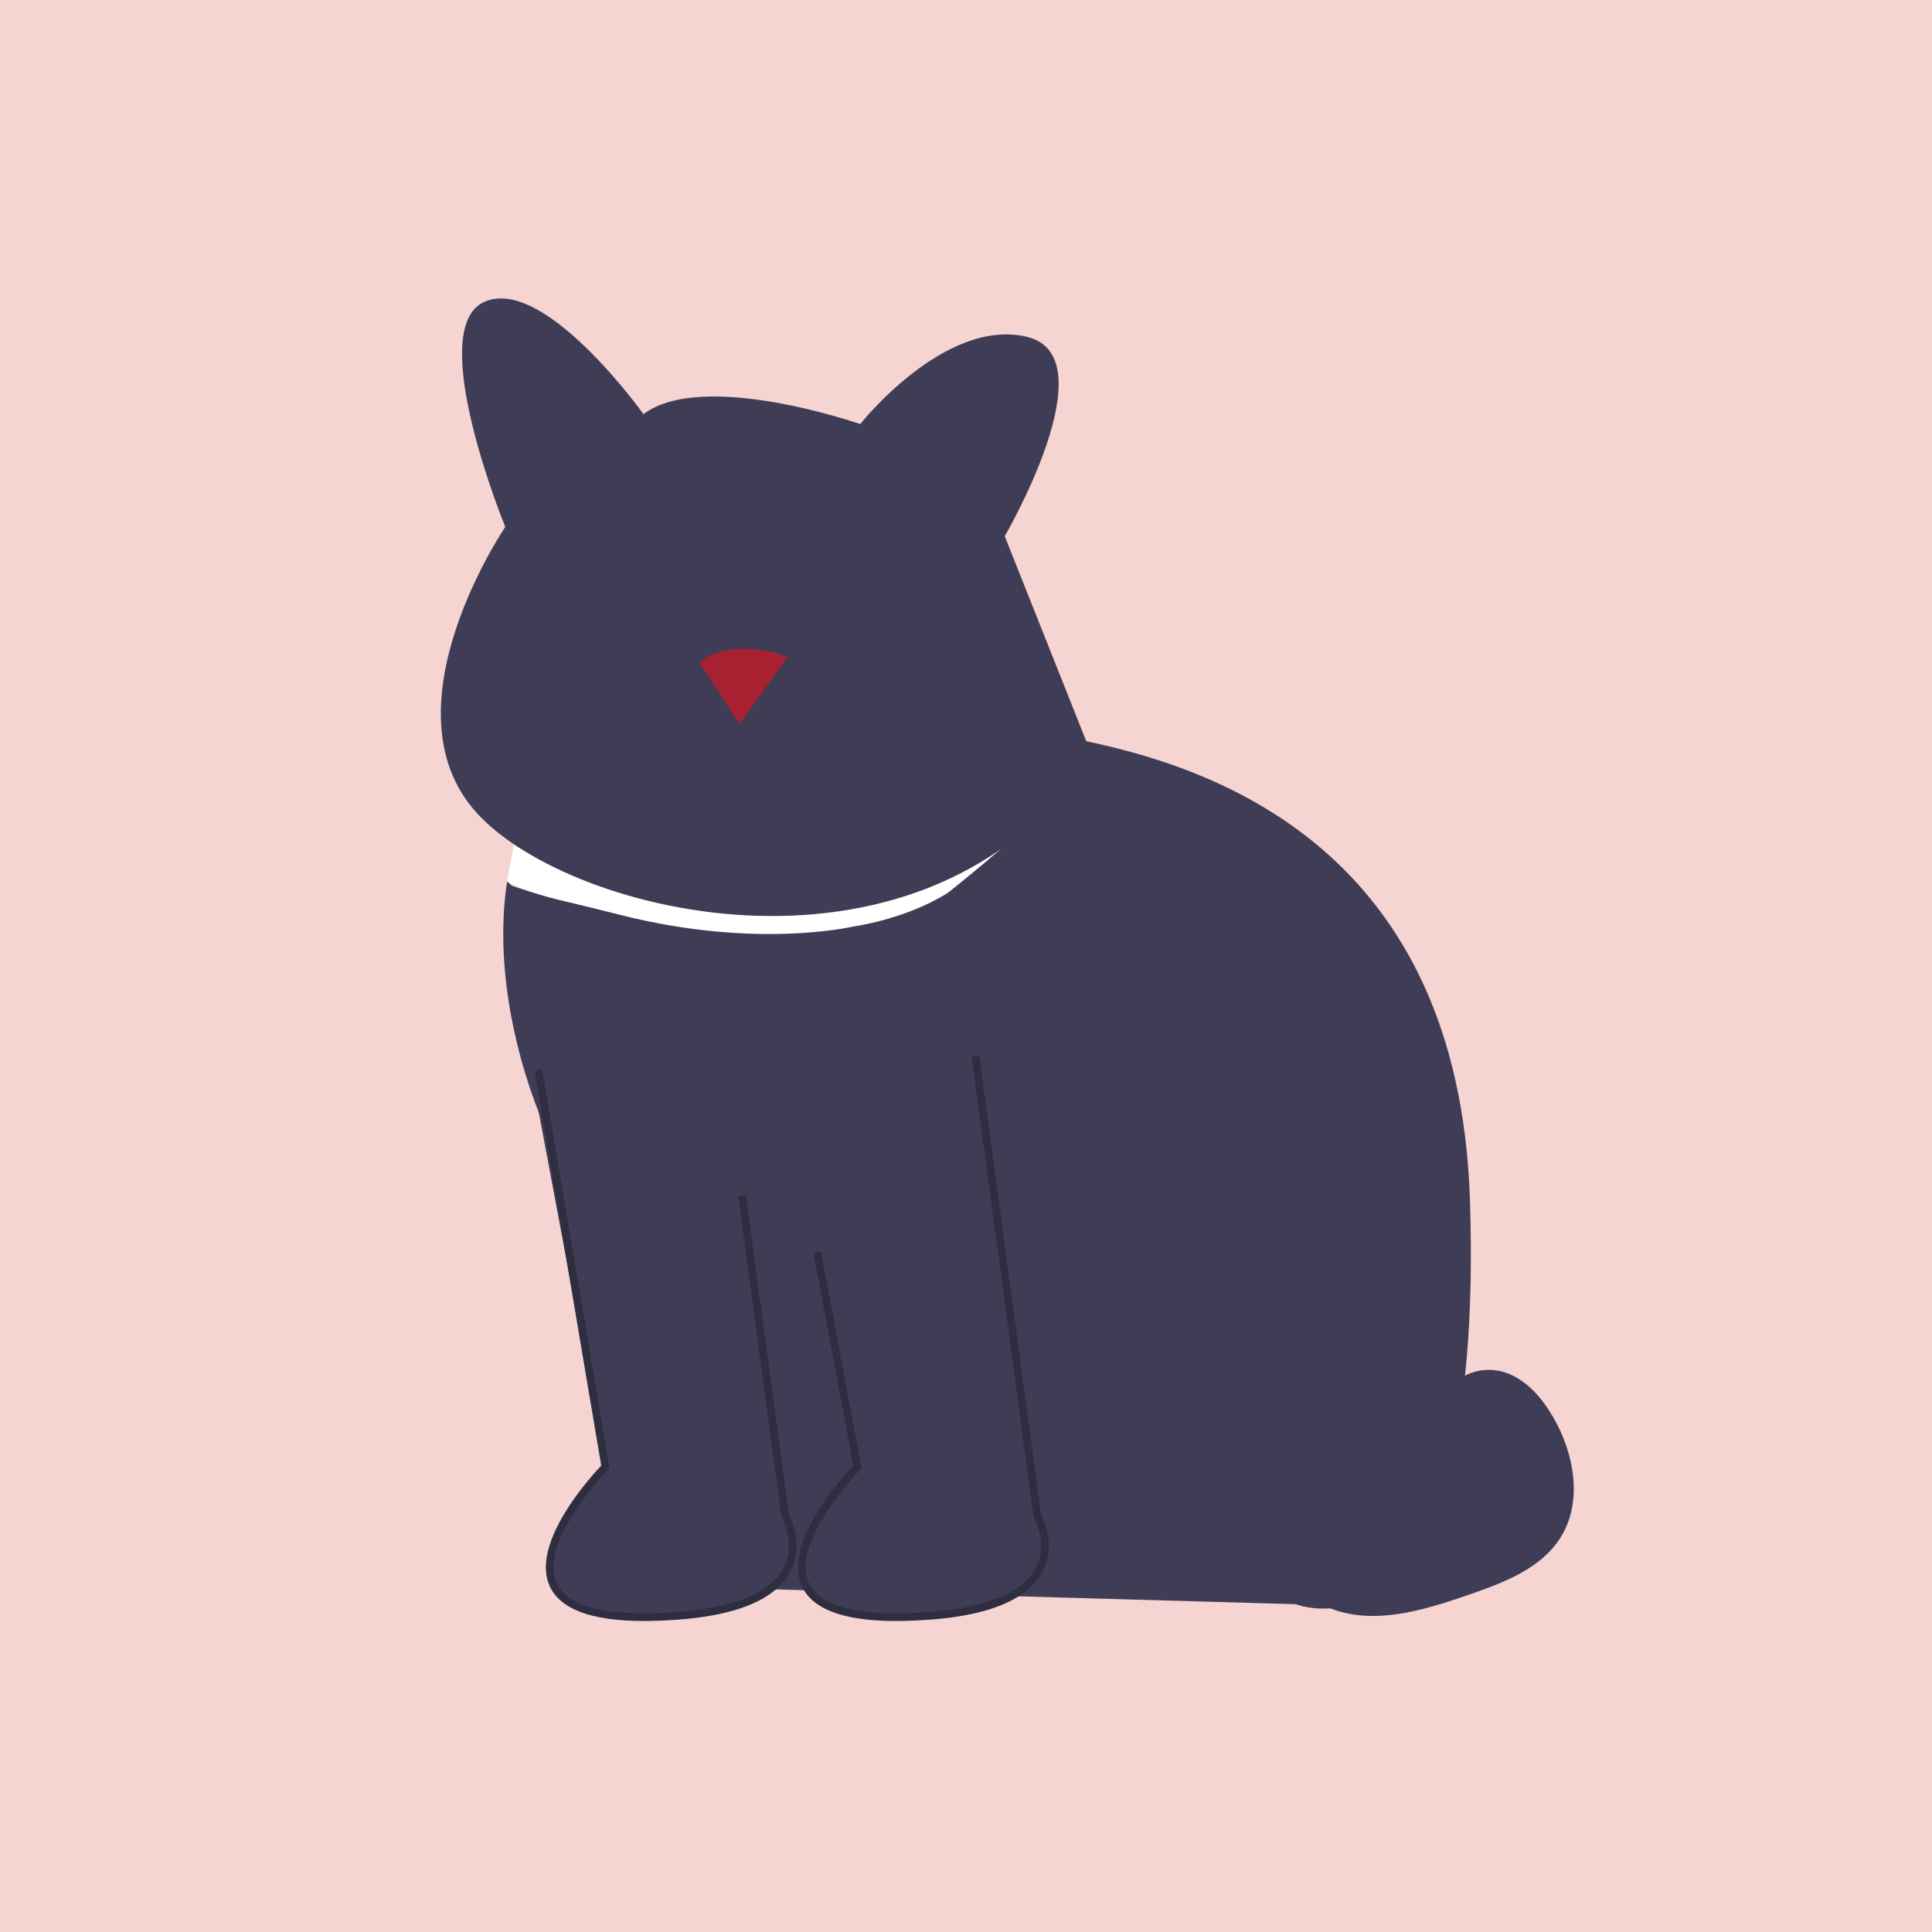
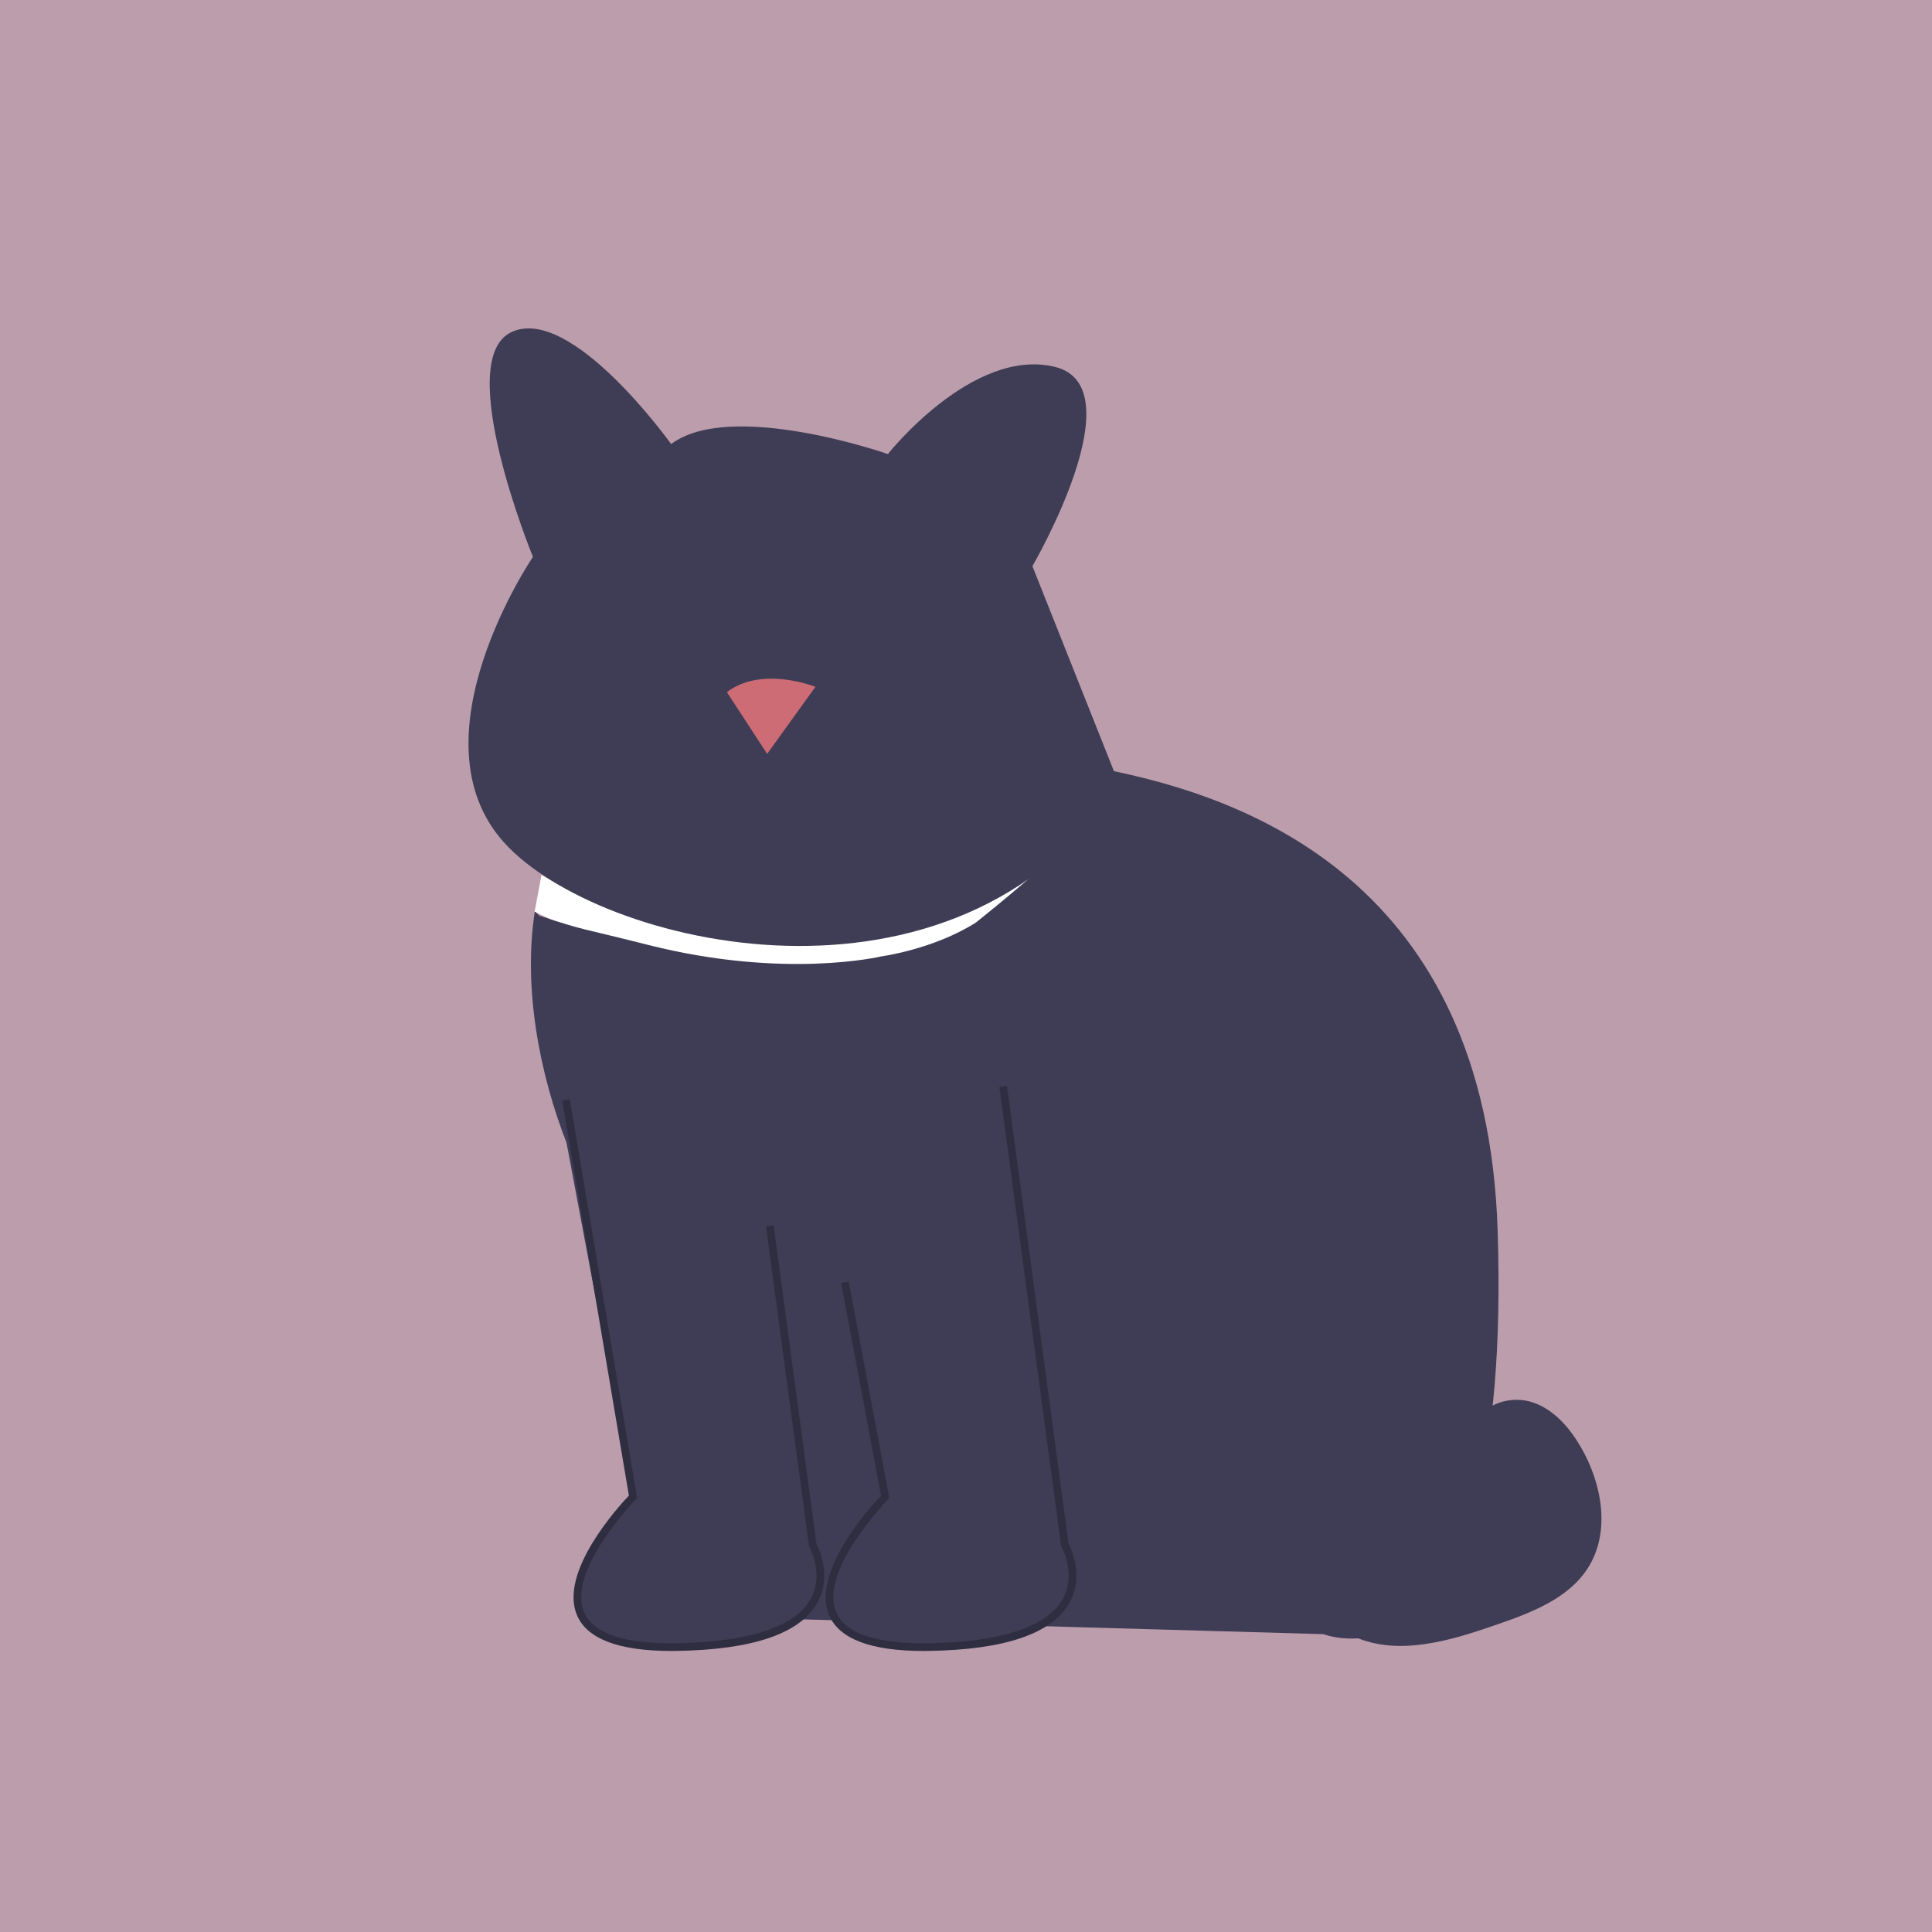
- <svg xmlns="http://www.w3.org/2000/svg" viewBox="0 0 500 500">
-   <path style="stroke: rgba(0, 0, 0, 0); fill: rgb(246, 212, 210);" d="M 174.37 -9.438 L 202.074 130.823 L 294.655 221.872 L 297.245 396.644 L 220.621 400.327 L 235.957 514.874 L 506.434 504.065 L 504.904 -11.011 L 174.37 -9.438 Z" />
-   <path style="fill: rgb(246, 212, 210); stroke: rgba(0, 0, 0, 0);" d="M 137.908 231.343 L 131.195 228.233 L 132.973 218.669 L 135.472 220.079 L 140.163 222.712 L 216.627 122.59 L 206.572 -10.779 L -8.958 -12.907 L -14.594 508.27 L 246.401 515.372 L 216.196 274.8 L 137.908 231.343 Z" />
-   <path d="M 335.379 415.164 L 193.813 411.145 C 193.813 411.145 204.468 347.4 170.282 329.706 C 146.978 317.642 125.336 266.683 131.222 228.337 C 131.298 227.824 132.105 229.132 132.588 229.289 C 145.384 233.426 140.925 231.826 160.642 236.805 C 196.014 245.736 220.837 239.775 220.837 239.775 C 220.837 239.775 234.342 237.991 245.383 231.011 C 245.462 230.96 263.394 216.627 265.214 213.68 C 272.359 202.108 278.262 191.249 278.632 191.327 C 315.144 198.484 377.501 220.154 380.424 310.603 C 384.443 434.871 335.379 415.164 335.379 415.164 Z" fill="#3f3d56" style="" />
-   <path d="M 272.121 187.25 C 271.885 193.734 270.413 200.176 267.726 206.306 C 262.159 219.002 252.018 228.699 239.17 233.614 C 200.691 248.344 155.78 233.731 133.067 217.891 C 132.977 218.392 131.172 227.883 131.096 228.396 C 141.155 235.275 190.37 241.916 199.706 241.916 C 213.881 241.916 227.528 239.563 239.668 234.912 C 252.865 229.859 263.278 219.898 268.998 206.861 C 271.725 200.642 273.232 194.102 273.502 187.522 C 273.038 187.424 272.58 187.334 272.121 187.25 C 272.121 187.25 272.121 187.25 272.121 187.25 Z" style="fill: rgba(168, 33, 48, 0);" />
-   <path d="M 282.59 195.506 L 260.023 138.767 C 260.023 138.767 287.103 92.346 265.826 87.186 C 244.549 82.029 222.628 109.754 222.628 109.754 C 222.628 109.754 182.008 95.569 166.533 107.174 C 166.533 107.174 140.744 71.068 125.269 78.161 C 109.795 85.253 130.767 136.372 130.767 136.372 C 130.767 136.372 98.834 183.256 123.335 210.335 C 147.835 237.416 240.036 259.338 282.59 195.506 Z" style="" fill="#3f3d56" />
-   <path d="M 330.987 381.204 C 338.669 384.622 346.696 388.11 355.099 387.776 C 363.5 387.442 372.343 382.031 373.652 373.725 C 374.328 369.438 372.987 364.837 374.629 360.819 C 376.837 355.412 383.963 353.327 389.501 355.18 C 395.04 357.033 399.11 361.81 402.027 366.871 C 407.485 376.336 409.672 388.76 403.82 397.988 C 398.747 405.987 389.124 409.601 380.173 412.702 C 368.251 416.832 354.94 420.93 343.387 415.857 C 331.768 410.756 325.44 396.016 329.743 384.078" fill="#3f3d56" style="" />
-   <path d="M 203.871 169.994 C 203.871 169.994 189.988 164.441 180.964 171.383 L 191.377 187.349 C 191.377 187.349 203.871 169.994 203.871 169.994 Z" fill="#a82130" style="" />
-   <path d="M 130.985 242.88 L 156.669 379.63 C 156.669 379.63 117.796 419.196 167.775 418.503 C 217.755 417.809 203.177 392.124 203.177 392.124 L 187.212 273.424" fill="#3f3d56" style="" />
-   <path d="M 166.514 419.512 C 152.979 419.512 144.792 416.409 142.172 410.282 C 137.4 399.121 152.935 382.099 155.599 379.299 L 138.328 277.061 L 140.302 276.727 L 157.741 379.966 L 157.383 380.33 C 157.204 380.514 139.433 398.79 144.012 409.496 C 146.365 414.995 154.34 417.695 167.762 417.503 C 186.419 417.243 198.451 413.333 202.555 406.196 C 206.252 399.769 202.346 392.688 202.307 392.617 L 202.212 392.45 L 202.186 392.258 L 191.078 309.654 L 193.063 309.386 L 204.145 391.81 C 204.802 393.057 208.255 400.272 204.3 407.175 C 199.769 415.081 187.486 419.229 167.789 419.503 C 167.359 419.508 166.934 419.512 166.514 419.512 Z" fill="#2f2e41" style="" />
-   <path d="M 196.235 242.88 L 221.919 379.63 C 221.919 379.63 183.046 419.196 233.026 418.503 C 283.005 417.809 268.429 392.124 268.429 392.124 L 252.462 273.424" fill="#3f3d56" style="" />
-   <path d="M 231.765 419.512 C 218.23 419.512 210.044 416.409 207.423 410.282 C 202.655 399.132 218.155 382.132 220.841 379.307 L 210.524 324.281 L 212.49 323.913 L 222.998 379.958 L 222.633 380.33 C 222.454 380.514 204.684 398.79 209.264 409.496 C 211.615 414.995 219.595 417.705 233.012 417.503 C 251.685 417.242 263.72 413.327 267.816 406.18 C 271.51 399.732 267.598 392.689 267.557 392.618 L 267.462 392.45 L 251.471 273.557 L 253.454 273.291 L 269.395 391.81 C 270.053 393.057 273.507 400.272 269.552 407.175 C 265.021 415.081 252.736 419.229 233.039 419.503 C 232.61 419.508 232.184 419.512 231.765 419.512 Z" fill="#2f2e41" style="" />
+ <svg xmlns="http://www.w3.org/2000/svg" xmlns:ns1="https://boxy-svg.com" viewBox="0 0 500 500">
+   <defs>
+     <linearGradient id="gradient-2" ns1:pinned="true">
+       <stop offset="1" style="stop-color: rgb(246, 212, 210);" />
+     </linearGradient>
+     <linearGradient id="gradient-3" ns1:pinned="true">
+       <stop offset="0" style="stop-color: rgb(155, 203, 177);" />
+       <stop offset="1" style="stop-color: rgb(226, 162, 162);" />
+     </linearGradient>
+     <linearGradient id="color-0" gradientUnits="userSpaceOnUse" gradientTransform="matrix(1.156229, 0, 0, 1, 0, 0)" ns1:pinned="true">
+       <stop style="stop-color: rgb(174, 19, 38);" />
+     </linearGradient>
+     <linearGradient id="color-1" gradientUnits="userSpaceOnUse" ns1:pinned="true">
+       <stop style="stop-color: rgb(52, 225, 235);" />
+     </linearGradient>
+     <linearGradient id="color-2" gradientUnits="userSpaceOnUse" ns1:pinned="true">
+       <stop style="stop-color: rgb(232, 235, 52);" />
+     </linearGradient>
+     <linearGradient id="color-3" gradientUnits="userSpaceOnUse" ns1:pinned="true">
+       <stop style="stop-color: rgb(193, 107, 207);" />
+     </linearGradient>
+     <linearGradient id="color-6" gradientUnits="userSpaceOnUse" ns1:pinned="true">
+       <stop style="stop-color: rgb(187, 157, 171);" />
+     </linearGradient>
+     <linearGradient id="color-7" gradientUnits="userSpaceOnUse" ns1:pinned="true">
+       <stop style="stop-color: rgb(142, 124, 137);" />
+     </linearGradient>
+     <linearGradient id="color-4" gradientUnits="userSpaceOnUse" ns1:pinned="true">
+       <stop style="stop-color: rgb(235, 143, 52);" />
+     </linearGradient>
+     <linearGradient id="color-5" gradientUnits="userSpaceOnUse" gradientTransform="matrix(2.824007, 0, 0, 1, -762.8772, 0)" ns1:pinned="true">
+       <stop style="stop-color: rgb(51, 235, 124);" />
+     </linearGradient>
+   </defs>
+   <path style="stroke: rgba(0, 0, 0, 0); fill: rgb(187, 157, 171);" d="M 181.531 -1.685 L 209.235 138.576 L 301.816 229.625 L 304.406 404.397 L 227.782 408.08 L 243.118 522.627 L 513.595 511.818 L 512.065 -3.258 L 181.531 -1.685 Z" />
+   <path style="stroke: rgba(0, 0, 0, 0); fill: rgb(187, 157, 171);" d="M 145.069 239.096 L 138.356 235.986 L 140.134 226.422 L 142.633 227.832 L 147.324 230.465 L 223.788 130.343 L 213.733 -3.026 L -1.797 -5.154 L -7.433 516.023 L 253.562 523.125 L 223.357 282.553 L 145.069 239.096 Z" />
+   <path d="M 342.54 422.917 L 200.974 418.898 C 200.974 418.898 211.629 355.153 177.443 337.459 C 154.139 325.395 132.497 274.436 138.383 236.09 C 138.459 235.577 139.266 236.885 139.749 237.042 C 152.545 241.179 148.086 239.579 167.803 244.558 C 203.175 253.489 227.998 247.528 227.998 247.528 C 227.998 247.528 241.503 245.744 252.544 238.764 C 252.623 238.713 270.555 224.38 272.375 221.433 C 279.52 209.861 285.423 199.002 285.793 199.08 C 322.305 206.237 384.662 227.907 387.585 318.356 C 391.604 442.624 342.54 422.917 342.54 422.917 Z" fill="#3f3d56" style="" />
+   <path d="M 279.282 195.003 C 279.046 201.487 277.574 207.929 274.887 214.059 C 269.32 226.755 259.179 236.452 246.331 241.367 C 207.852 256.097 162.941 241.484 140.228 225.644 C 140.138 226.145 138.333 235.636 138.257 236.149 C 148.316 243.028 197.531 249.669 206.867 249.669 C 221.042 249.669 234.689 247.316 246.829 242.665 C 260.026 237.612 270.439 227.651 276.159 214.614 C 278.886 208.395 280.393 201.855 280.663 195.275 C 280.199 195.177 279.741 195.087 279.282 195.003 C 279.282 195.003 279.282 195.003 279.282 195.003 Z" style="fill: rgba(168, 33, 48, 0);" />
+   <path d="M 289.751 203.259 L 267.184 146.52 C 267.184 146.52 294.264 100.099 272.987 94.939 C 251.71 89.782 229.789 117.507 229.789 117.507 C 229.789 117.507 189.169 103.322 173.694 114.927 C 173.694 114.927 147.905 78.821 132.43 85.914 C 116.956 93.006 137.928 144.125 137.928 144.125 C 137.928 144.125 105.995 191.009 130.496 218.088 C 154.996 245.169 247.197 267.091 289.751 203.259 Z" style="" fill="#3f3d56" />
+   <path d="M 338.148 388.957 C 345.83 392.375 353.857 395.863 362.26 395.529 C 370.661 395.195 379.504 389.784 380.813 381.478 C 381.489 377.191 380.148 372.59 381.79 368.572 C 383.998 363.165 391.124 361.08 396.662 362.933 C 402.201 364.786 406.271 369.563 409.188 374.624 C 414.646 384.089 416.833 396.513 410.981 405.741 C 405.908 413.74 396.285 417.354 387.334 420.455 C 375.412 424.585 362.101 428.683 350.548 423.61 C 338.929 418.509 332.601 403.769 336.904 391.831" fill="#3f3d56" style="" />
+   <path d="M 211.032 177.747 C 211.032 177.747 197.149 172.194 188.125 179.136 L 198.538 195.102 C 198.538 195.102 211.032 177.747 211.032 177.747 Z" style="fill: rgb(206, 108, 117);" />
+   <path d="M 138.146 250.633 L 163.83 387.383 C 163.83 387.383 124.957 426.949 174.936 426.256 C 224.916 425.562 210.338 399.877 210.338 399.877 L 194.373 281.177" fill="#3f3d56" style="" />
+   <path d="M 173.675 427.265 C 160.14 427.265 151.953 424.162 149.333 418.035 C 144.561 406.874 160.096 389.852 162.76 387.052 L 145.489 284.814 L 147.463 284.48 L 164.902 387.719 L 164.544 388.083 C 164.365 388.267 146.594 406.543 151.173 417.249 C 153.526 422.748 161.501 425.448 174.923 425.256 C 193.58 424.996 205.612 421.086 209.716 413.949 C 213.413 407.522 209.507 400.441 209.468 400.37 L 209.373 400.203 L 209.347 400.011 L 198.239 317.407 L 200.224 317.139 L 211.306 399.563 C 211.963 400.81 215.416 408.025 211.461 414.928 C 206.93 422.834 194.647 426.982 174.95 427.256 C 174.52 427.261 174.095 427.265 173.675 427.265 Z" fill="#2f2e41" style="" />
+   <path d="M 203.396 250.633 L 229.08 387.383 C 229.08 387.383 190.207 426.949 240.187 426.256 C 290.166 425.562 275.59 399.877 275.59 399.877 L 259.623 281.177" fill="#3f3d56" style="" />
+   <path d="M 238.926 427.265 C 225.391 427.265 217.205 424.162 214.584 418.035 C 209.816 406.885 225.316 389.885 228.002 387.06 L 217.685 332.034 L 219.651 331.666 L 230.159 387.711 L 229.794 388.083 C 229.615 388.267 211.845 406.543 216.425 417.249 C 218.776 422.748 226.756 425.458 240.173 425.256 C 258.846 424.995 270.881 421.08 274.977 413.933 C 278.671 407.485 274.759 400.442 274.718 400.371 L 274.623 400.203 L 258.632 281.31 L 260.615 281.044 L 276.556 399.563 C 277.214 400.81 280.668 408.025 276.713 414.928 C 272.182 422.834 259.897 426.982 240.2 427.256 C 239.771 427.261 239.345 427.265 238.926 427.265 Z" fill="#2f2e41" style="" />
</svg>
